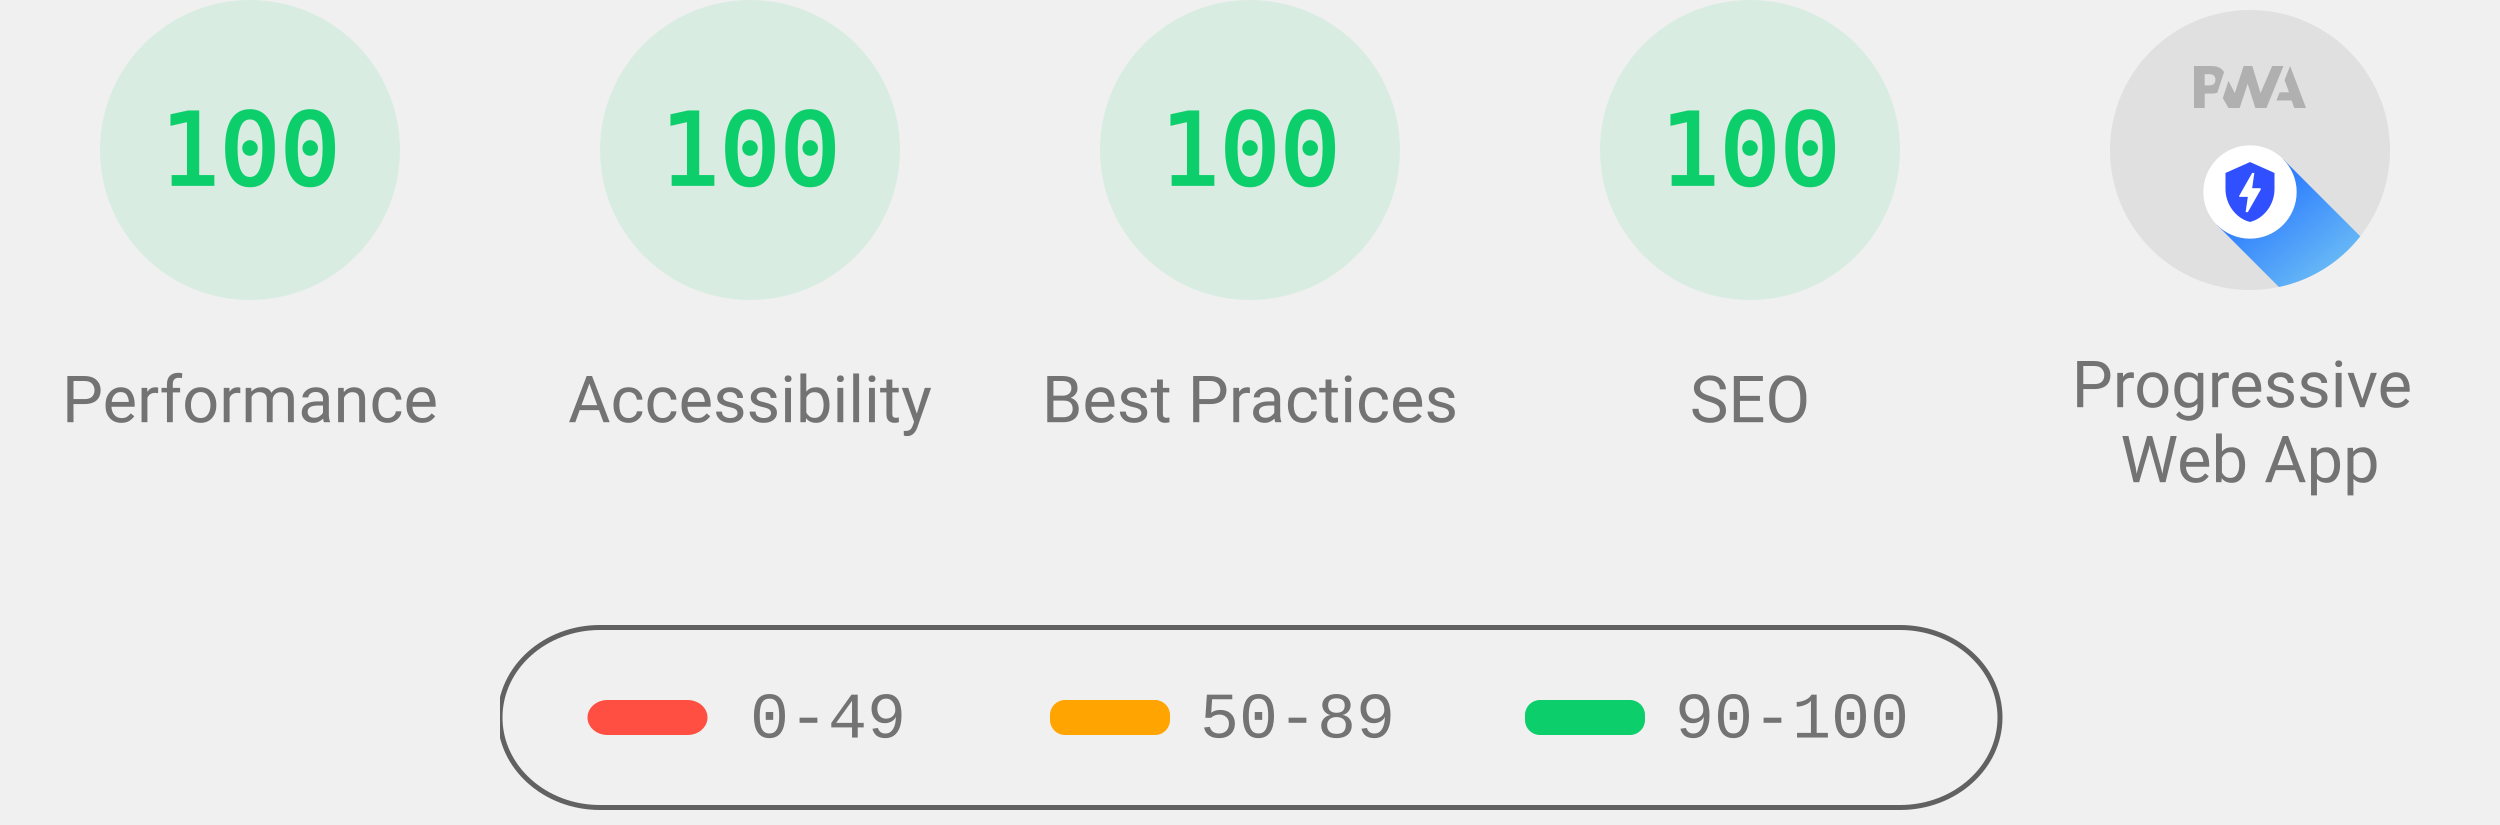
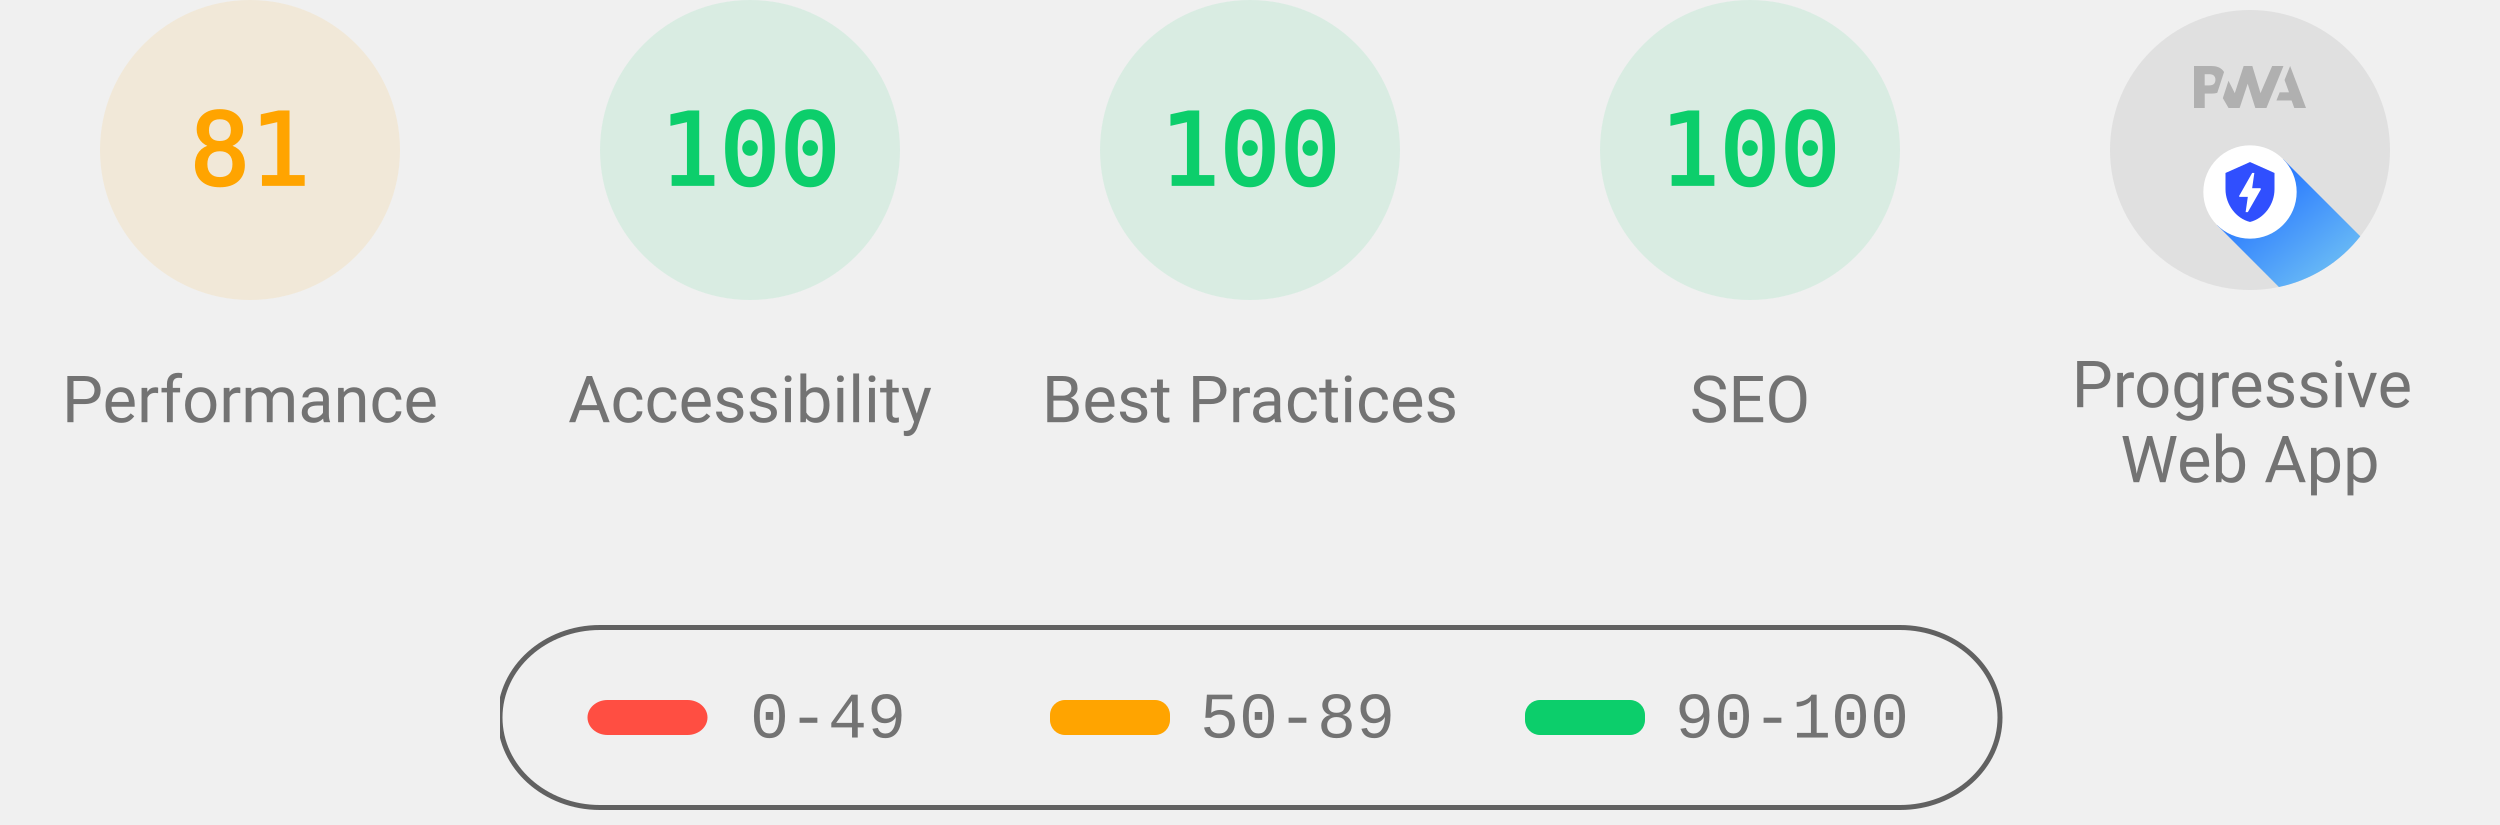
<svg xmlns="http://www.w3.org/2000/svg" class="theme--agnostic" fill="none" width="1000" height="330">
  <style>
			.gauge-base {
				opacity: 0.1
			}

			.gauge-arc {
				fill: none;
				animation-delay: 250ms;
				stroke-linecap: round;
				transform: rotate(-90deg);
				transform-origin: 100px 60px;
				animation: load-gauge 1s ease forwards
			}

			.guage-text {
				font-size: 40px;
				font-family: monospace;
				text-align: center
			}

			.guage-red {
				color: #ff4e42;
				fill: #ff4e42;
				stroke: #ff4e42
			}
			.guage-orange {
				color: #ffa400;
				fill: #ffa400;
				stroke: #ffa400
			}
			.guage-green {
				color: #0cce6b;
				fill: #0cce6b;
				stroke: #0cce6b
			}
			.theme--agnostic .guage-undefined {
				color: #5c5c5c;
				fill: #5c5c5c;
				stroke: #5c5c5c
			}
			.theme--light .guage-undefined {
				color: #1e1e1e;
				fill: #1e1e1e;
				stroke: #1e1e1e
			}
			.theme--dark .guage-undefined {
				color: #f5f5f5;
				fill: #f5f5f5;
				stroke: #f5f5f5
			}

			.guage-title {
				stroke: none;
				font-size: 26px;
				line-height: 26px;
				font-family: Roboto, Halvetica, Arial, sans-serif
			}
			.metric.guage-title {
				font-family: 'Courier New', Courier, monospace
			}
			.theme--agnostic .guage-title {
				color: #737373;
				fill: #737373
			}
			.theme--light .guage-title {
				color: #212121;
				fill: #212121
			}
			.theme--dark .guage-title {
				color: #f5f5f5;
				fill: #f5f5f5
			}

			@keyframes load-gauge {
				from {
					stroke-dasharray: 0 352.858
				}
			}
			.lh-gauge--pwa__disc {
				fill: #e0e0e0
			}
			.lh-gauge--pwa__logo {
				position: relative;
				fill: #b0b0b0
			}
			.lh-gauge--pwa__invisible {
				display: none
			}
			.lh-gauge--pwa__visible {
				display: inline
			}
			.guage-invisible {
				display: none
			}
			.lh-gauge--pwa__logo--primary-color {
				fill: #304ffe
			}
			.theme--agnostic .lh-gauge--pwa__logo--secondary-color {
				fill: #787878
			}
			.theme--light .lh-gauge--pwa__logo--secondary-color {
				fill: #3d3d3d
			}
			.theme--dark .lh-gauge--pwa__logo--secondary-color {
				fill: #d8b6b6
			}
			.theme--light #svg_2 {
				stroke: #00000022
			}
			.theme--agnostic #svg_2 {
				stroke: #616161
			}
			.theme--light #svg_2 {
				stroke: #00000022
			}
			.theme--dark #svg_2 {
				stroke: #f5f5f566
			}
		</style>
-   <svg class="guage-div guage-perf guage-green" viewBox="0 0 200 200" width="200" height="200" x="0" y="0">
-     <circle class="gauge-base" r="56" cx="100" cy="60" stroke-width="8" />
-     <circle class="gauge-arc guage-arc-1" r="56" cx="100" cy="60" stroke-width="8" style="stroke-dasharray: 351.858, 351.858;" />
-     <text class="guage-text" x="100px" y="60px" alignment-baseline="central" dominant-baseline="central" text-anchor="middle">100</text>
+   <svg class="guage-div guage-perf guage-orange" viewBox="0 0 200 200" width="200" height="200" x="0" y="0">
+     <circle class="gauge-base" r="56" cx="100" cy="60" stroke-width="8" />
+     <circle class="gauge-arc guage-arc-1" r="56" cx="100" cy="60" stroke-width="8" style="stroke-dasharray: 285.005, 351.858;" />
+     <text class="guage-text" x="100px" y="60px" alignment-baseline="central" dominant-baseline="central" text-anchor="middle">81</text>
    <text class="guage-title" x="100px" y="160px" alignment-baseline="central" dominant-baseline="central" text-anchor="middle">Performance</text>
  </svg>
  <svg class="guage-div guage-acc guage-green" viewBox="0 0 200 200" width="200" height="200" x="200" y="0">
    <circle class="gauge-base" r="56" cx="100" cy="60" stroke-width="8" />
    <circle class="gauge-arc guage-arc-2" r="56" cx="100" cy="60" stroke-width="8" style="stroke-dasharray: 351.858, 351.858;" />
    <text class="guage-text" x="100px" y="60px" alignment-baseline="central" dominant-baseline="central" text-anchor="middle">100</text>
    <text class="guage-title" x="100px" y="160px" alignment-baseline="central" dominant-baseline="central" text-anchor="middle">Accessibility</text>
  </svg>
  <svg class="guage-div guage-best guage-green" viewBox="0 0 200 200" width="200" height="200" x="400" y="0">
    <circle class="gauge-base" r="56" cx="100" cy="60" stroke-width="8" />
    <circle class="gauge-arc guage-arc-3" r="56" cx="100" cy="60" stroke-width="8" style="stroke-dasharray: 351.858, 351.858;" />
    <text class="guage-text" x="100px" y="60px" alignment-baseline="central" dominant-baseline="central" text-anchor="middle">100</text>
    <text class="guage-title" x="100px" y="160px" alignment-baseline="central" dominant-baseline="central" text-anchor="middle">Best Practices</text>
  </svg>
  <svg class="guage-div guage-seo guage-green" viewBox="0 0 200 200" width="200" height="200" x="600" y="0">
    <circle class="gauge-base" r="56" cx="100" cy="60" stroke-width="8" />
    <circle class="gauge-arc guage-arc-4" r="56" cx="100" cy="60" stroke-width="8" style="stroke-dasharray: 351.858, 351.858;" />
    <text class="guage-text" x="100px" y="60px" alignment-baseline="central" dominant-baseline="central" text-anchor="middle">100</text>
    <text class="guage-title" x="100px" y="160px" alignment-baseline="central" dominant-baseline="central" text-anchor="middle">SEO</text>
  </svg>
  <svg class="guage-div guage-pwa " viewBox="0 0 200 200" width="200" height="200" x="800" y="0">
    <svg viewBox="0 0 60 60" width="112" height="112" x="44" y="4">
      <defs>
        <linearGradient id="lh-gauge--pwa__check-circle__gradient-0" x1="50%" y1="0%" x2="50%" y2="100%">
          <stop stop-color="#00C852" offset="0%" />
          <stop stop-color="#009688" offset="100%" />
        </linearGradient>
        <linearGradient id="lh-gauge--pwa__installable__shadow-gradient-0" x1="76.056%" x2="24.111%" y1="82.995%" y2="24.735%">
          <stop stop-color="#A5D6A7" offset="0%" />
          <stop stop-color="#80CBC4" offset="100%" />
        </linearGradient>
        <linearGradient id="lh-gauge--pwa__fast-reliable__shadow-gradient-0" x1="76.056%" y1="82.995%" x2="25.678%" y2="26.493%">
          <stop stop-color="#64B5F6" offset="0%" />
          <stop stop-color="#2979FF" offset="100%" />
        </linearGradient>
        <g id="lh-gauge--pwa__fast-reliable-badge-0">
          <circle fill="#FFFFFF" cx="10" cy="10" r="10" />
          <path fill="#304FFE" d="M10 3.58l5.25 2.34v3.5c0 3.23-2.24 6.26-5.25 7-3.01-.74-5.25-3.77-5.25-7v-3.5L10 3.58zm-.47 10.74l2.76-4.83.03-.07c.04-.08 0-.24-.22-.24h-1.64l.47-3.26h-.47l-2.7 4.77c-.02.01.05-.1-.04.05-.09.16-.1.31.18.31h1.63l-.47 3.27h.47z" />
        </g>
        <g id="lh-gauge--pwa__installable-badge-0">
          <circle fill="#FFFFFF" cx="10" cy="10" r="10" />
          <path fill="#009688" d="M10 4.167A5.835 5.835 0 0 0 4.167 10 5.835 5.835 0 0 0 10 15.833 5.835 5.835 0 0 0 15.833 10 5.835 5.835 0 0 0 10 4.167zm2.917 6.416h-2.334v2.334H9.417v-2.334H7.083V9.417h2.334V7.083h1.166v2.334h2.334v1.166z" />
        </g>
      </defs>
      <g stroke="none" fill-rule="nonzero">
        <circle class="lh-gauge--pwa__disc" cx="30" cy="30" r="30" />
        <g class="lh-gauge--pwa__logo">
          <path d="M35.66 19.39l.7-1.75h2L37.4 15 38.6 12l3.4 9h-2.51l-.58-1.61z" />
          <path d="M33.52 21l3.65-9h-2.42l-2.5 5.82L30.5 12h-1.86l-1.9 5.82-1.35-2.65-1.21 3.72L25.4 21h2.38l1.72-5.2 1.64 5.2z" />
          <path fill-rule="nonzero" d="M20.3 17.91h1.48c.45 0 .85-.05 1.2-.15l.39-1.18 1.07-3.3a2.64 2.64 0 0 0-.28-.37c-.55-.6-1.36-.91-2.42-.91H18v9h2.3V17.9zm1.96-3.84c.22.22.33.5.33.87 0 .36-.1.65-.29.87-.2.23-.59.35-1.15.35h-.86v-2.41h.87c.52 0 .89.1 1.1.32z" />
        </g>
        <rect class="lh-gauge--pwa__component lh-gauge--pwa__na-line lh-gauge--pwa__invisible" fill="#FFFFFF" x="20" y="32" width="20" height="4" rx="2" />
        <g class="lh-gauge--pwa__component lh-gauge--pwa__fast-reliable-badge lh-gauge--pwa__visible" transform="translate(20, 29)">
          <path fill="url(#lh-gauge--pwa__fast-reliable__shadow-gradient-0)" d="M33.63 19.49A30 30 0 0 1 16.2 30.36L3 17.14 17.14 3l16.49 16.49z" />
          <use href="#lh-gauge--pwa__fast-reliable-badge-0" />
        </g>
        <g class="lh-gauge--pwa__component lh-gauge--pwa__installable-badge lh-gauge--pwa__invisible" transform="translate(20, 29)">
          <path fill="url(#lh-gauge--pwa__installable__shadow-gradient-0)" d="M33.629 19.487c-4.272 5.453-10.391 9.39-17.415 10.869L3 17.142 17.142 3 33.63 19.487z" />
          <use href="#lh-gauge--pwa__installable-badge-0" />
        </g>
        <g class="lh-gauge--pwa__component lh-gauge--pwa__fast-reliable-installable-badges lh-gauge--pwa__invisible">
          <g transform="translate(8, 29)">
            <path fill="url(#lh-gauge--pwa__fast-reliable__shadow-gradient-0)" d="M16.321 30.463L3 17.143 17.142 3l22.365 22.365A29.864 29.864 0 0 1 22 31c-1.942 0-3.84-.184-5.679-.537z" />
            <use href="#lh-gauge--pwa__fast-reliable-badge-0" />
          </g>
          <g transform="translate(32, 29)">
            <path fill="url(#lh-gauge--pwa__installable__shadow-gradient-0)" d="M25.982 11.84a30.107 30.107 0 0 1-13.08 15.203L3 17.143 17.142 3l8.84 8.84z" />
            <use href="#lh-gauge--pwa__installable-badge-0" />
          </g>
        </g>
        <g class="lh-gauge--pwa__component lh-gauge--pwa__check-circle lh-gauge--pwa__invisible" transform="translate(18, 28)">
          <circle fill="#FFFFFF" cx="12" cy="12" r="12" />
          <path fill="url(#lh-gauge--pwa__check-circle__gradient-0)" d="M12 2a10 10 0 1 0 0 20 10 10 0 0 0 0-20zm-2 15l-5-5 1.41-1.41L10 14.17l7.59-7.59L19 8l-9 9z" />
        </g>
      </g>
    </svg>
    <text class="guage-title" y="160px" alignment-baseline="central" dominant-baseline="central" text-anchor="middle">
      <tspan x="100px" dy="-6px">Progressive</tspan>
      <tspan x="100px" dy="30px">Web App</tspan>
    </text>
  </svg>
  <svg width="604" height="76" x="200" y="250">
    <g>
      <rect fill="none" id="canvas_background" height="80" width="604" y="-1" x="-1" />
      <g display="none" overflow="visible" y="0" x="0" height="100%" width="100%" id="canvasGrid">
        <rect fill="url(#gridpattern)" stroke-width="0" y="0" x="0" height="100%" width="100%" />
      </g>
    </g>
    <g>
      <rect fill-opacity="0" stroke-width="2" rx="40" id="svg_2" height="72" width="600" y="1" x="0" fill="#000000" />
      <rect stroke="#000" rx="8" id="svg_3" height="14" width="48" y="30" x="35" stroke-opacity="null" stroke-width="0" fill="#ff4e42" />
      <rect stroke="#000" rx="6" id="svg_4" height="14" width="48" y="30" x="220" stroke-opacity="null" stroke-width="0" fill="#ffa400" />
      <rect stroke="#000" rx="6" id="svg_5" height="14" width="48" y="30" x="410" stroke-opacity="null" stroke-width="0" fill="#0cce6b" />
      <text class="metric guage-title" xml:space="preserve" text-anchor="start" font-size="26" id="svg_6" y="45" x="100" stroke-opacity="null" stroke-width="0" stroke="#000">0-49</text>
      <text class="metric guage-title" xml:space="preserve" text-anchor="start" font-size="26" id="svg_7" y="45" x="280" stroke-opacity="null" stroke-width="0" stroke="#000">50-89</text>
      <text class="metric guage-title" xml:space="preserve" text-anchor="start" font-size="26" id="svg_8" y="45" x="470" stroke-opacity="null" stroke-width="0" stroke="#000">90-100</text>
    </g>
  </svg>
</svg>
